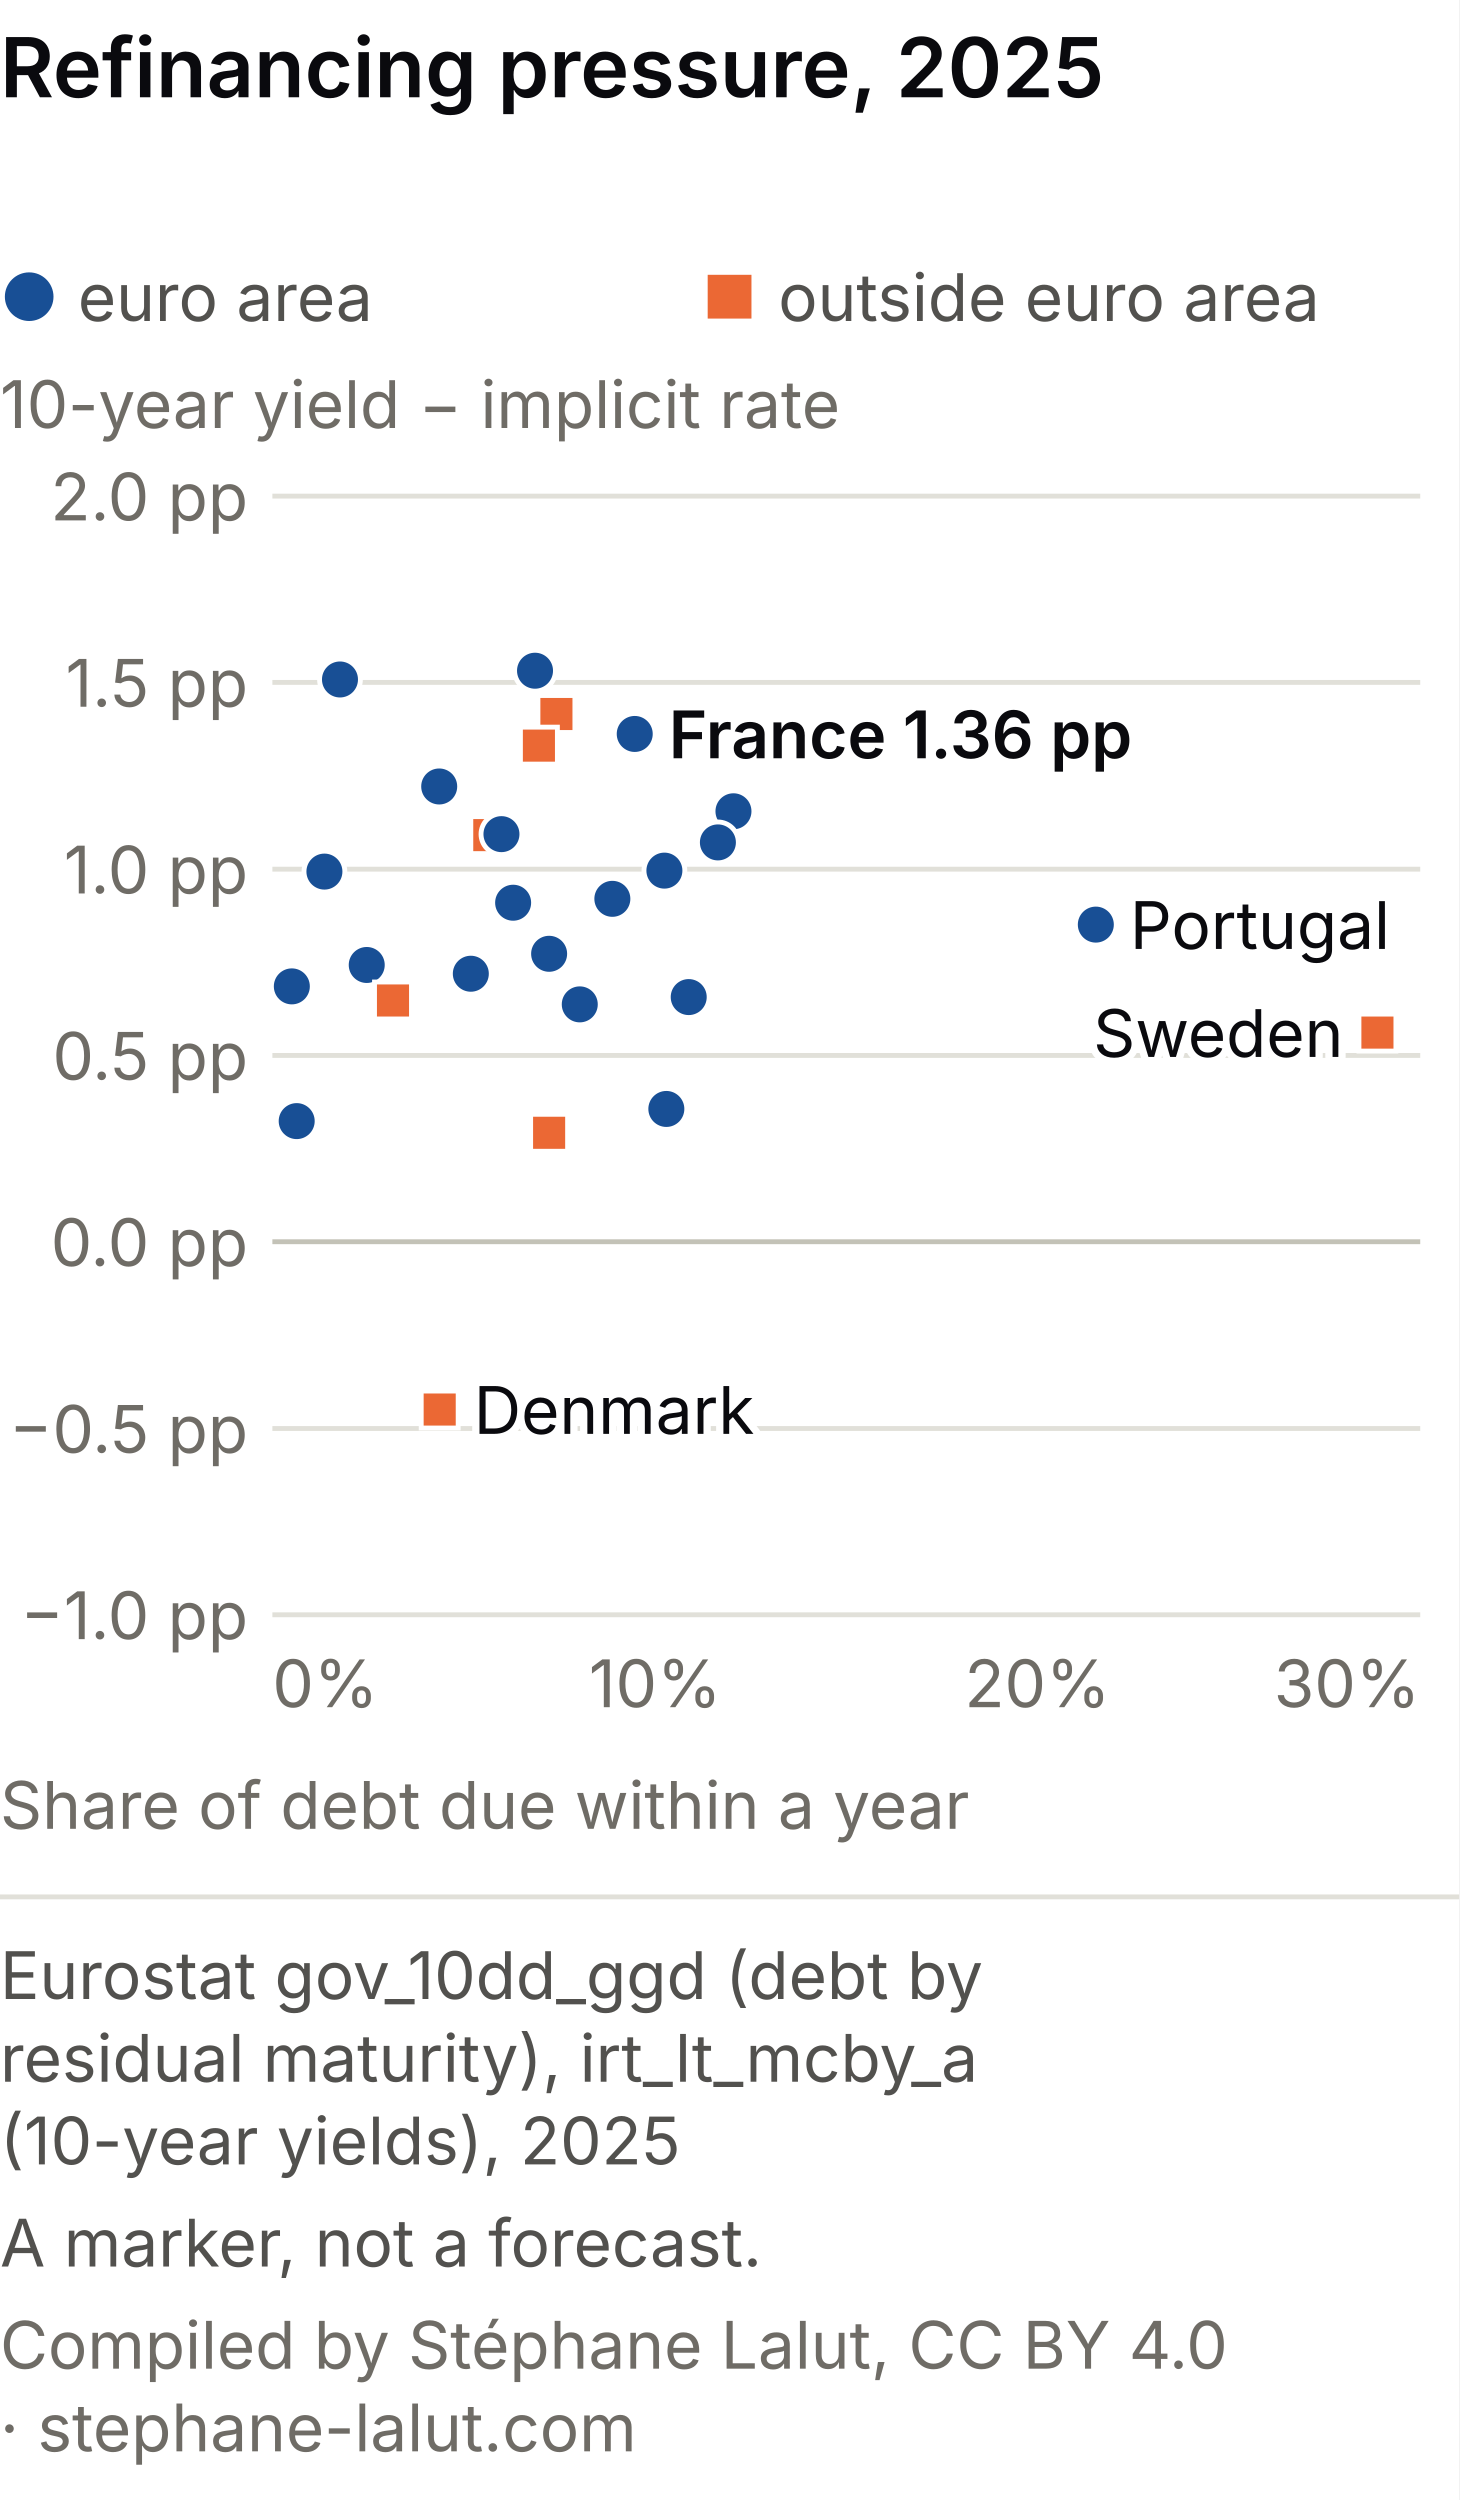
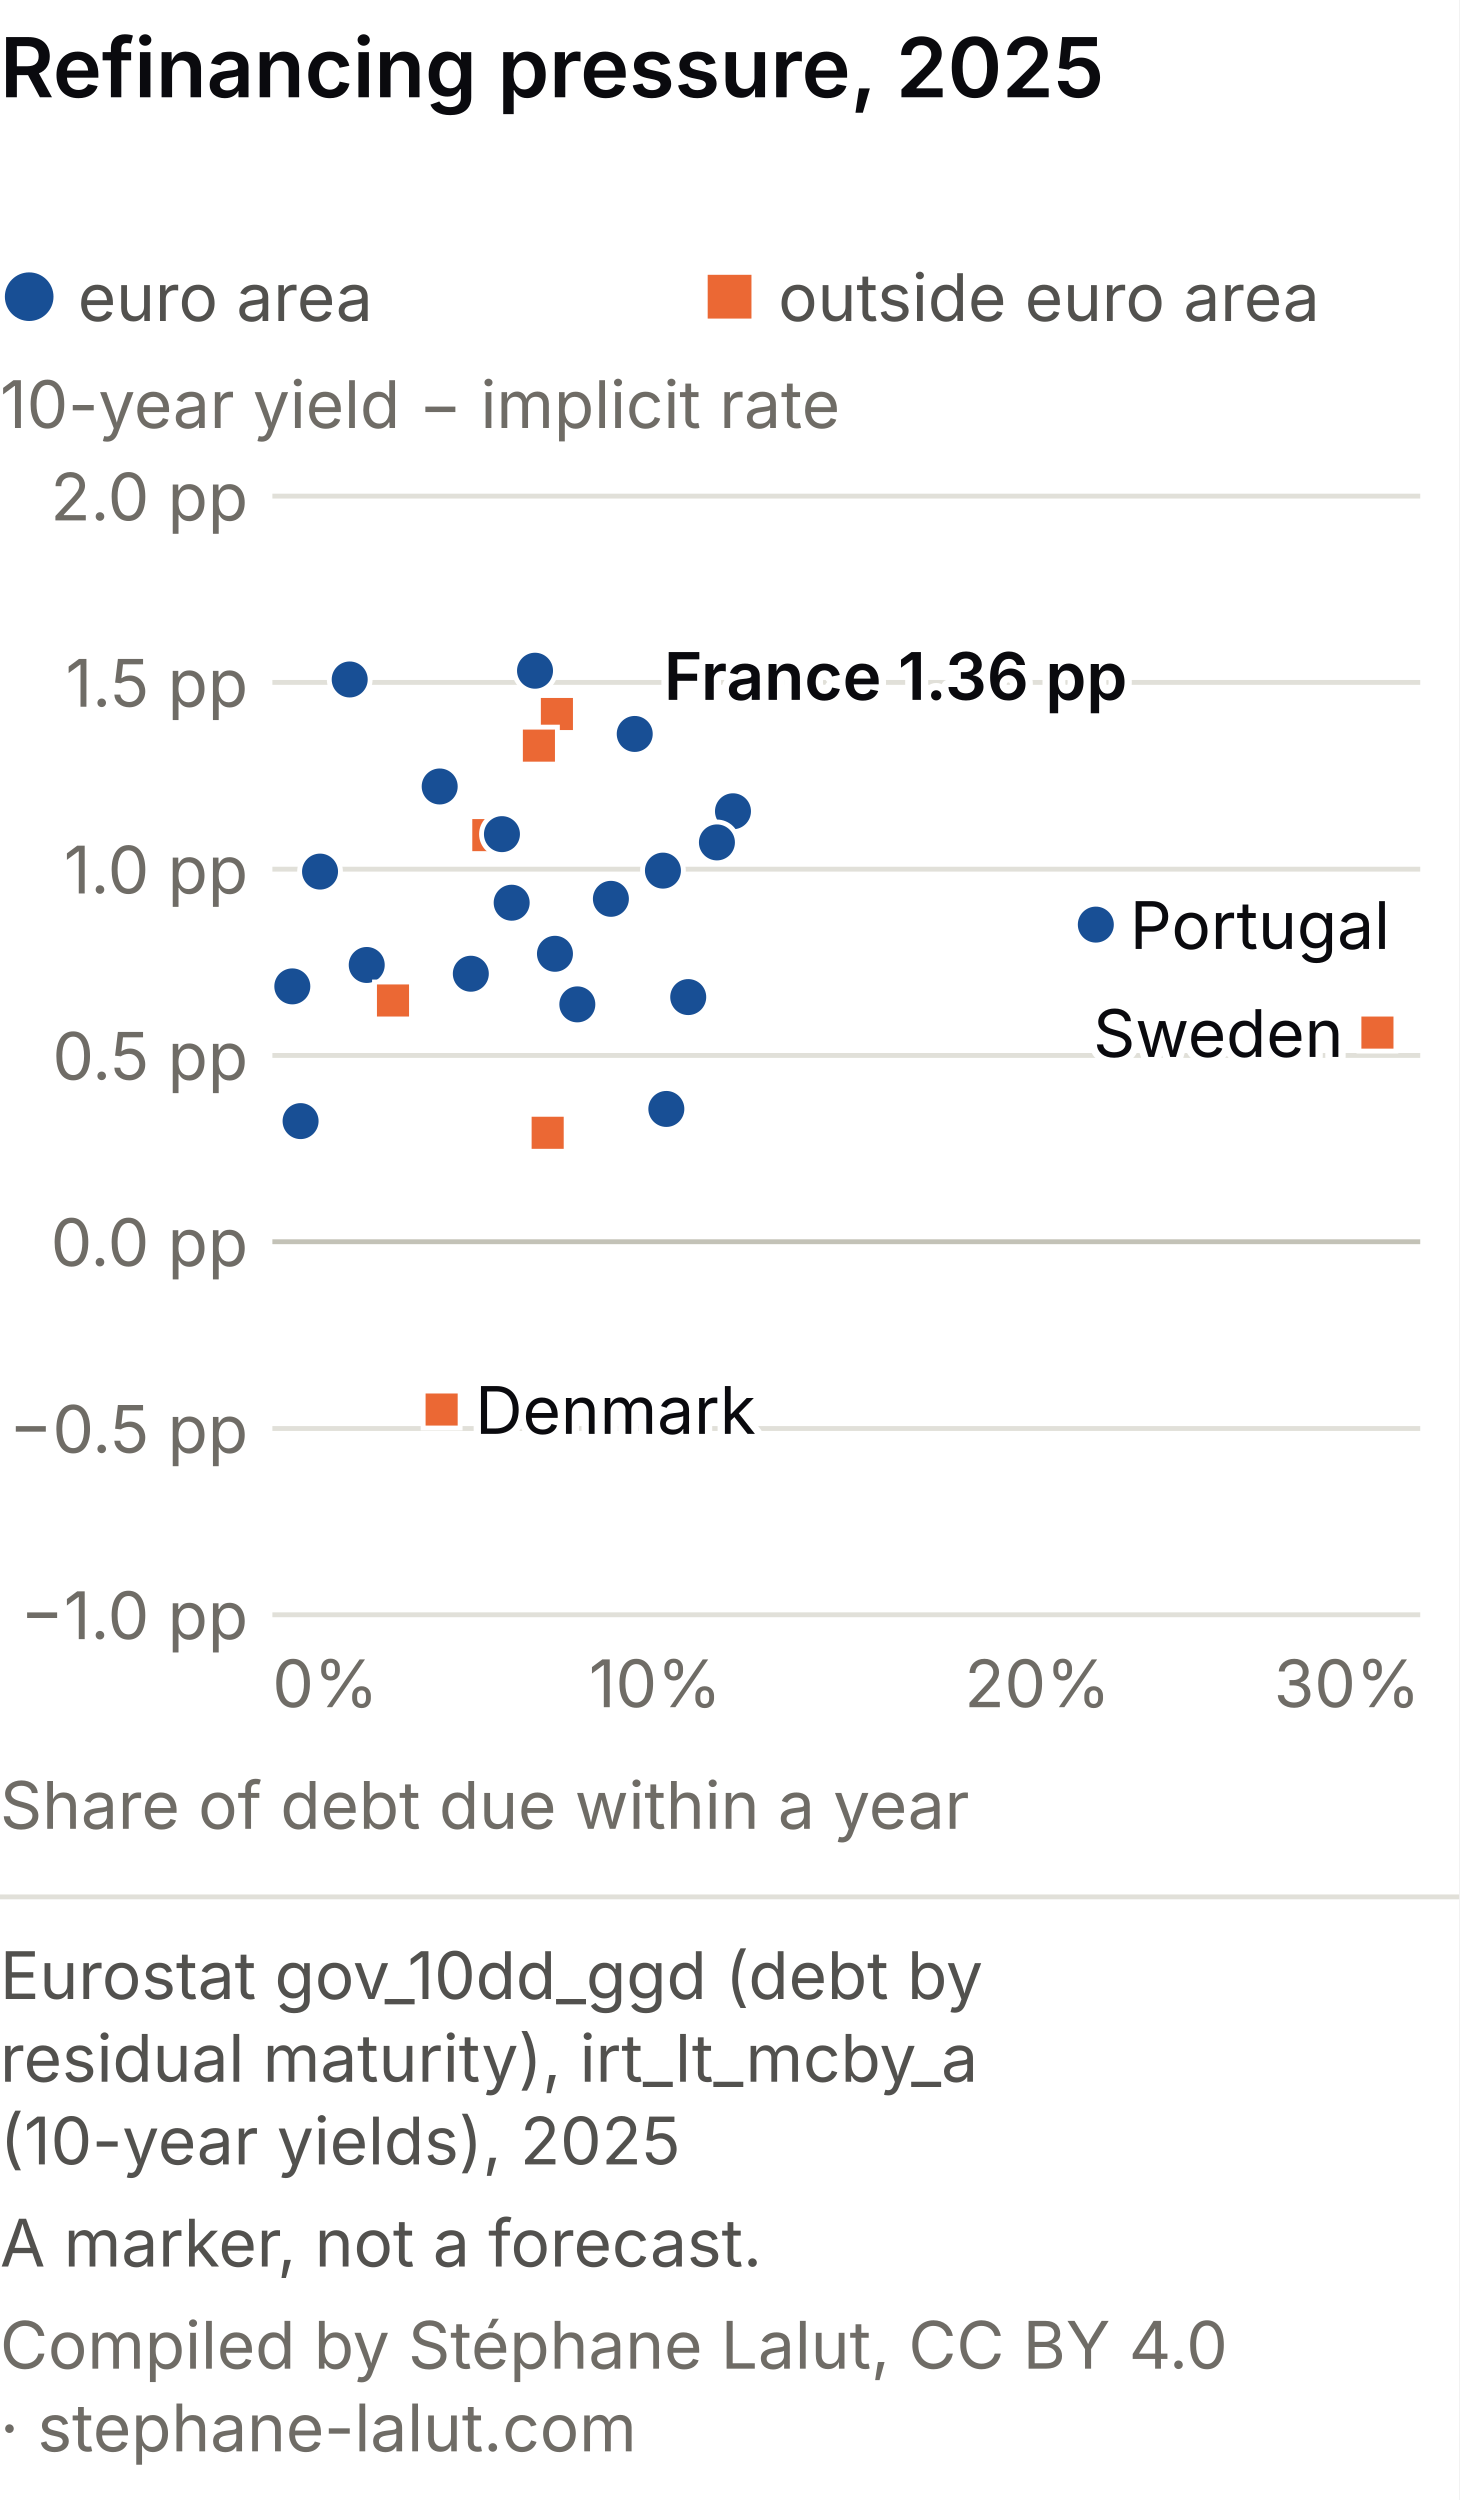
<svg xmlns="http://www.w3.org/2000/svg" viewBox="0 0 300 514" role="img" font-variant-numeric="tabular-nums" aria-labelledby="mt-m-t mt-m-d" font-family="system-ui, -apple-system, Segoe UI, sans-serif">
  <rect width="300" height="514" fill="#ffffff" />
  <text x="0" y="20" font-size="17" font-weight="600" fill="#0A0A0E">Refinancing pressure, 2025</text>
  <circle cx="6.0" cy="61.0" r="5.0" fill="#184f95" />
  <text x="16.0" y="66.0" font-size="13.5" fill="#52514e" text-anchor="start">euro area</text>
  <rect x="145.5" y="56.5" width="9.0" height="9.0" fill="#eb6834" />
  <text x="160.0" y="66.0" font-size="13.5" fill="#52514e" text-anchor="start">outside euro area</text>
  <text x="0.0" y="88.0" font-size="13.5" fill="#6f6c66" text-anchor="start">10-year yield − implicit rate</text>
  <line x1="56" y1="332.0" x2="292" y2="332.0" stroke="#e1e0d9" />
  <text x="51.0" y="337.0" font-size="13.5" fill="#6f6c66" text-anchor="end">−1.0 pp</text>
  <line x1="56" y1="293.7" x2="292" y2="293.7" stroke="#e1e0d9" />
  <text x="51.0" y="298.7" font-size="13.5" fill="#6f6c66" text-anchor="end">−0.5 pp</text>
  <line x1="56" y1="255.3" x2="292" y2="255.3" stroke="#c3c2b7" />
  <text x="51.0" y="260.3" font-size="13.5" fill="#6f6c66" text-anchor="end">0.0 pp</text>
  <line x1="56" y1="217.0" x2="292" y2="217.0" stroke="#e1e0d9" />
  <text x="51.0" y="222.0" font-size="13.5" fill="#6f6c66" text-anchor="end">0.5 pp</text>
  <line x1="56" y1="178.7" x2="292" y2="178.7" stroke="#e1e0d9" />
  <text x="51.0" y="183.7" font-size="13.5" fill="#6f6c66" text-anchor="end">1.0 pp</text>
  <line x1="56" y1="140.3" x2="292" y2="140.3" stroke="#e1e0d9" />
  <text x="51.0" y="145.3" font-size="13.5" fill="#6f6c66" text-anchor="end">1.5 pp</text>
  <line x1="56" y1="102.0" x2="292" y2="102.0" stroke="#e1e0d9" />
  <text x="51.0" y="107.0" font-size="13.5" fill="#6f6c66" text-anchor="end">2.0 pp</text>
  <text x="56.0" y="351.0" font-size="13.5" fill="#6f6c66" text-anchor="start">0%</text>
  <text x="134.7" y="351.0" font-size="13.5" fill="#6f6c66" text-anchor="middle">10%</text>
  <text x="213.3" y="351.0" font-size="13.5" fill="#6f6c66" text-anchor="middle">20%</text>
  <text x="292.0" y="351.0" font-size="13.5" fill="#6f6c66" text-anchor="end">30%</text>
-   <circle cx="125.9" cy="184.8" r="4.2" fill="#184f95" stroke="#fff" stroke-width="1" />
-   <rect x="109.1" y="229.1" width="7.6" height="7.6" fill="#eb6834" stroke="#fff" stroke-width="1" />
-   <rect x="96.8" y="167.9" width="7.6" height="7.6" fill="#eb6834" stroke="#fff" stroke-width="1" />
-   <circle cx="112.9" cy="196.1" r="4.2" fill="#184f95" stroke="#fff" stroke-width="1" />
-   <circle cx="150.8" cy="166.8" r="4.2" fill="#184f95" stroke="#fff" stroke-width="1" />
+   <circle cx="125.6" cy="184.8" r="4.2" fill="#184f95" stroke="#fff" stroke-width="1" />
+   <rect x="108.8" y="229.1" width="7.6" height="7.6" fill="#eb6834" stroke="#fff" stroke-width="1" />
+   <rect x="96.6" y="167.9" width="7.6" height="7.6" fill="#eb6834" stroke="#fff" stroke-width="1" />
+   <circle cx="114.1" cy="196.1" r="4.2" fill="#184f95" stroke="#fff" stroke-width="1" />
+   <circle cx="150.7" cy="166.8" r="4.2" fill="#184f95" stroke="#fff" stroke-width="1" />
  <circle cx="110.0" cy="137.9" r="4.2" fill="#184f95" stroke="#fff" stroke-width="1" />
-   <circle cx="90.3" cy="161.7" r="4.2" fill="#184f95" stroke="#fff" stroke-width="1" />
+   <circle cx="90.4" cy="161.7" r="4.2" fill="#184f95" stroke="#fff" stroke-width="1" />
  <circle cx="96.8" cy="200.2" r="4.2" fill="#184f95" stroke="#fff" stroke-width="1" />
  <circle cx="130.5" cy="150.9" r="4.2" fill="#184f95" stroke="#fff" stroke-width="1" />
  <circle cx="137.0" cy="228.0" r="4.2" fill="#184f95" stroke="#fff" stroke-width="1" />
-   <circle cx="141.6" cy="205.0" r="4.2" fill="#184f95" stroke="#fff" stroke-width="1" />
-   <circle cx="66.7" cy="179.2" r="4.2" fill="#184f95" stroke="#fff" stroke-width="1" />
+   <circle cx="141.5" cy="205.0" r="4.2" fill="#184f95" stroke="#fff" stroke-width="1" />
+   <circle cx="65.8" cy="179.2" r="4.2" fill="#184f95" stroke="#fff" stroke-width="1" />
  <circle cx="75.4" cy="198.4" r="4.2" fill="#184f95" stroke="#fff" stroke-width="1" />
-   <circle cx="61.0" cy="230.5" r="4.2" fill="#184f95" stroke="#fff" stroke-width="1" />
-   <circle cx="69.9" cy="139.7" r="4.2" fill="#184f95" stroke="#fff" stroke-width="1" />
-   <rect x="110.6" y="143.0" width="7.6" height="7.6" fill="#eb6834" stroke="#fff" stroke-width="1" />
-   <circle cx="119.2" cy="206.5" r="4.2" fill="#184f95" stroke="#fff" stroke-width="1" />
-   <circle cx="147.6" cy="173.2" r="4.2" fill="#184f95" stroke="#fff" stroke-width="1" />
-   <circle cx="105.5" cy="185.6" r="4.2" fill="#184f95" stroke="#fff" stroke-width="1" />
+   <circle cx="61.8" cy="230.5" r="4.2" fill="#184f95" stroke="#fff" stroke-width="1" />
+   <circle cx="71.9" cy="139.7" r="4.2" fill="#184f95" stroke="#fff" stroke-width="1" />
+   <rect x="110.7" y="143.0" width="7.6" height="7.6" fill="#eb6834" stroke="#fff" stroke-width="1" />
+   <circle cx="118.7" cy="206.5" r="4.2" fill="#184f95" stroke="#fff" stroke-width="1" />
+   <circle cx="147.4" cy="173.2" r="4.2" fill="#184f95" stroke="#fff" stroke-width="1" />
+   <circle cx="105.2" cy="185.6" r="4.2" fill="#184f95" stroke="#fff" stroke-width="1" />
  <rect x="77.0" y="201.9" width="7.6" height="7.6" fill="#eb6834" stroke="#fff" stroke-width="1" />
  <circle cx="225.3" cy="190.1" r="4.2" fill="#184f95" stroke="#fff" stroke-width="1" />
  <rect x="107.0" y="149.5" width="7.6" height="7.6" fill="#eb6834" stroke="#fff" stroke-width="1" />
-   <circle cx="103.1" cy="171.5" r="4.2" fill="#184f95" stroke="#fff" stroke-width="1" />
-   <circle cx="60.0" cy="202.8" r="4.2" fill="#184f95" stroke="#fff" stroke-width="1" />
-   <circle cx="136.6" cy="179.0" r="4.2" fill="#184f95" stroke="#fff" stroke-width="1" />
+   <circle cx="103.2" cy="171.5" r="4.2" fill="#184f95" stroke="#fff" stroke-width="1" />
+   <circle cx="60.1" cy="202.8" r="4.2" fill="#184f95" stroke="#fff" stroke-width="1" />
+   <circle cx="136.3" cy="179.0" r="4.2" fill="#184f95" stroke="#fff" stroke-width="1" />
  <rect x="279.4" y="208.5" width="7.6" height="7.6" fill="#eb6834" stroke="#fff" stroke-width="1" />
-   <rect x="86.6" y="286.0" width="7.6" height="7.6" fill="#eb6834" stroke="#fff" stroke-width="1" />
-   <text x="137.5" y="155.9" font-size="13.5" fill="#fff" stroke="#fff" stroke-width="3" stroke-linejoin="round" text-anchor="start" font-weight="600" aria-hidden="true">France 1.36 pp</text>
-   <text x="137.5" y="155.9" font-size="13.5" fill="#0A0A0E" text-anchor="start" font-weight="600">France 1.36 pp</text>
-   <text x="97.4" y="294.8" font-size="13.5" fill="#fff" stroke="#fff" stroke-width="3" stroke-linejoin="round" text-anchor="start" aria-hidden="true">Denmark</text>
-   <text x="97.4" y="294.8" font-size="13.5" fill="#0A0A0E" text-anchor="start">Denmark</text>
+   <rect x="87.0" y="286.0" width="7.6" height="7.6" fill="#eb6834" stroke="#fff" stroke-width="1" />
+   <text x="136.5" y="143.9" font-size="13.5" fill="#fff" stroke="#fff" stroke-width="3" stroke-linejoin="round" text-anchor="start" font-weight="600" aria-hidden="true">France 1.36 pp</text>
+   <text x="136.5" y="143.9" font-size="13.5" fill="#0A0A0E" text-anchor="start" font-weight="600">France 1.36 pp</text>
+   <text x="97.7" y="294.8" font-size="13.5" fill="#fff" stroke="#fff" stroke-width="3" stroke-linejoin="round" text-anchor="start" aria-hidden="true">Denmark</text>
+   <text x="97.7" y="294.8" font-size="13.5" fill="#0A0A0E" text-anchor="start">Denmark</text>
  <text x="276.2" y="217.3" font-size="13.5" fill="#fff" stroke="#fff" stroke-width="3" stroke-linejoin="round" text-anchor="end" aria-hidden="true">Sweden</text>
  <text x="276.2" y="217.3" font-size="13.5" fill="#0A0A0E" text-anchor="end">Sweden</text>
  <text x="232.3" y="195.1" font-size="13.5" fill="#fff" stroke="#fff" stroke-width="3" stroke-linejoin="round" text-anchor="start" aria-hidden="true">Portugal</text>
  <text x="232.3" y="195.1" font-size="13.5" fill="#0A0A0E" text-anchor="start">Portugal</text>
  <text x="0.0" y="376.0" font-size="13.5" fill="#6f6c66" text-anchor="start">Share of debt due within a year</text>
  <line x1="0" y1="390.0" x2="300" y2="390.0" stroke="#e1e0d9" />
  <text class="pied-source" x="0" y="411.0" font-size="13.5" fill="#52514e">Eurostat gov_10dd_ggd (debt by</text>
  <text class="pied-source" x="0" y="428.0" font-size="13.5" fill="#52514e">residual maturity), irt_lt_mcby_a</text>
  <text class="pied-source" x="0" y="445.0" font-size="13.5" fill="#52514e">(10-year yields), 2025</text>
  <text class="pied-note" x="0" y="466.0" font-size="13.5" fill="#52514e">A marker, not a forecast.</text>
-   <text class="pied-licence" x="0" y="487.0" font-size="13.5" fill="#6f6c66">Compiled by Stéphane Lalut, CC BY 4.0</text>
+   <text class="pied-licence" x="0" y="487.0" font-size="13.5" fill="#6f6c66">Compiled by Stéphane Lalut, CC BY 4.0</text>
  <text class="pied-licence" x="0" y="504.0" font-size="13.5" fill="#6f6c66">· stephane-lalut.com</text>
</svg>
